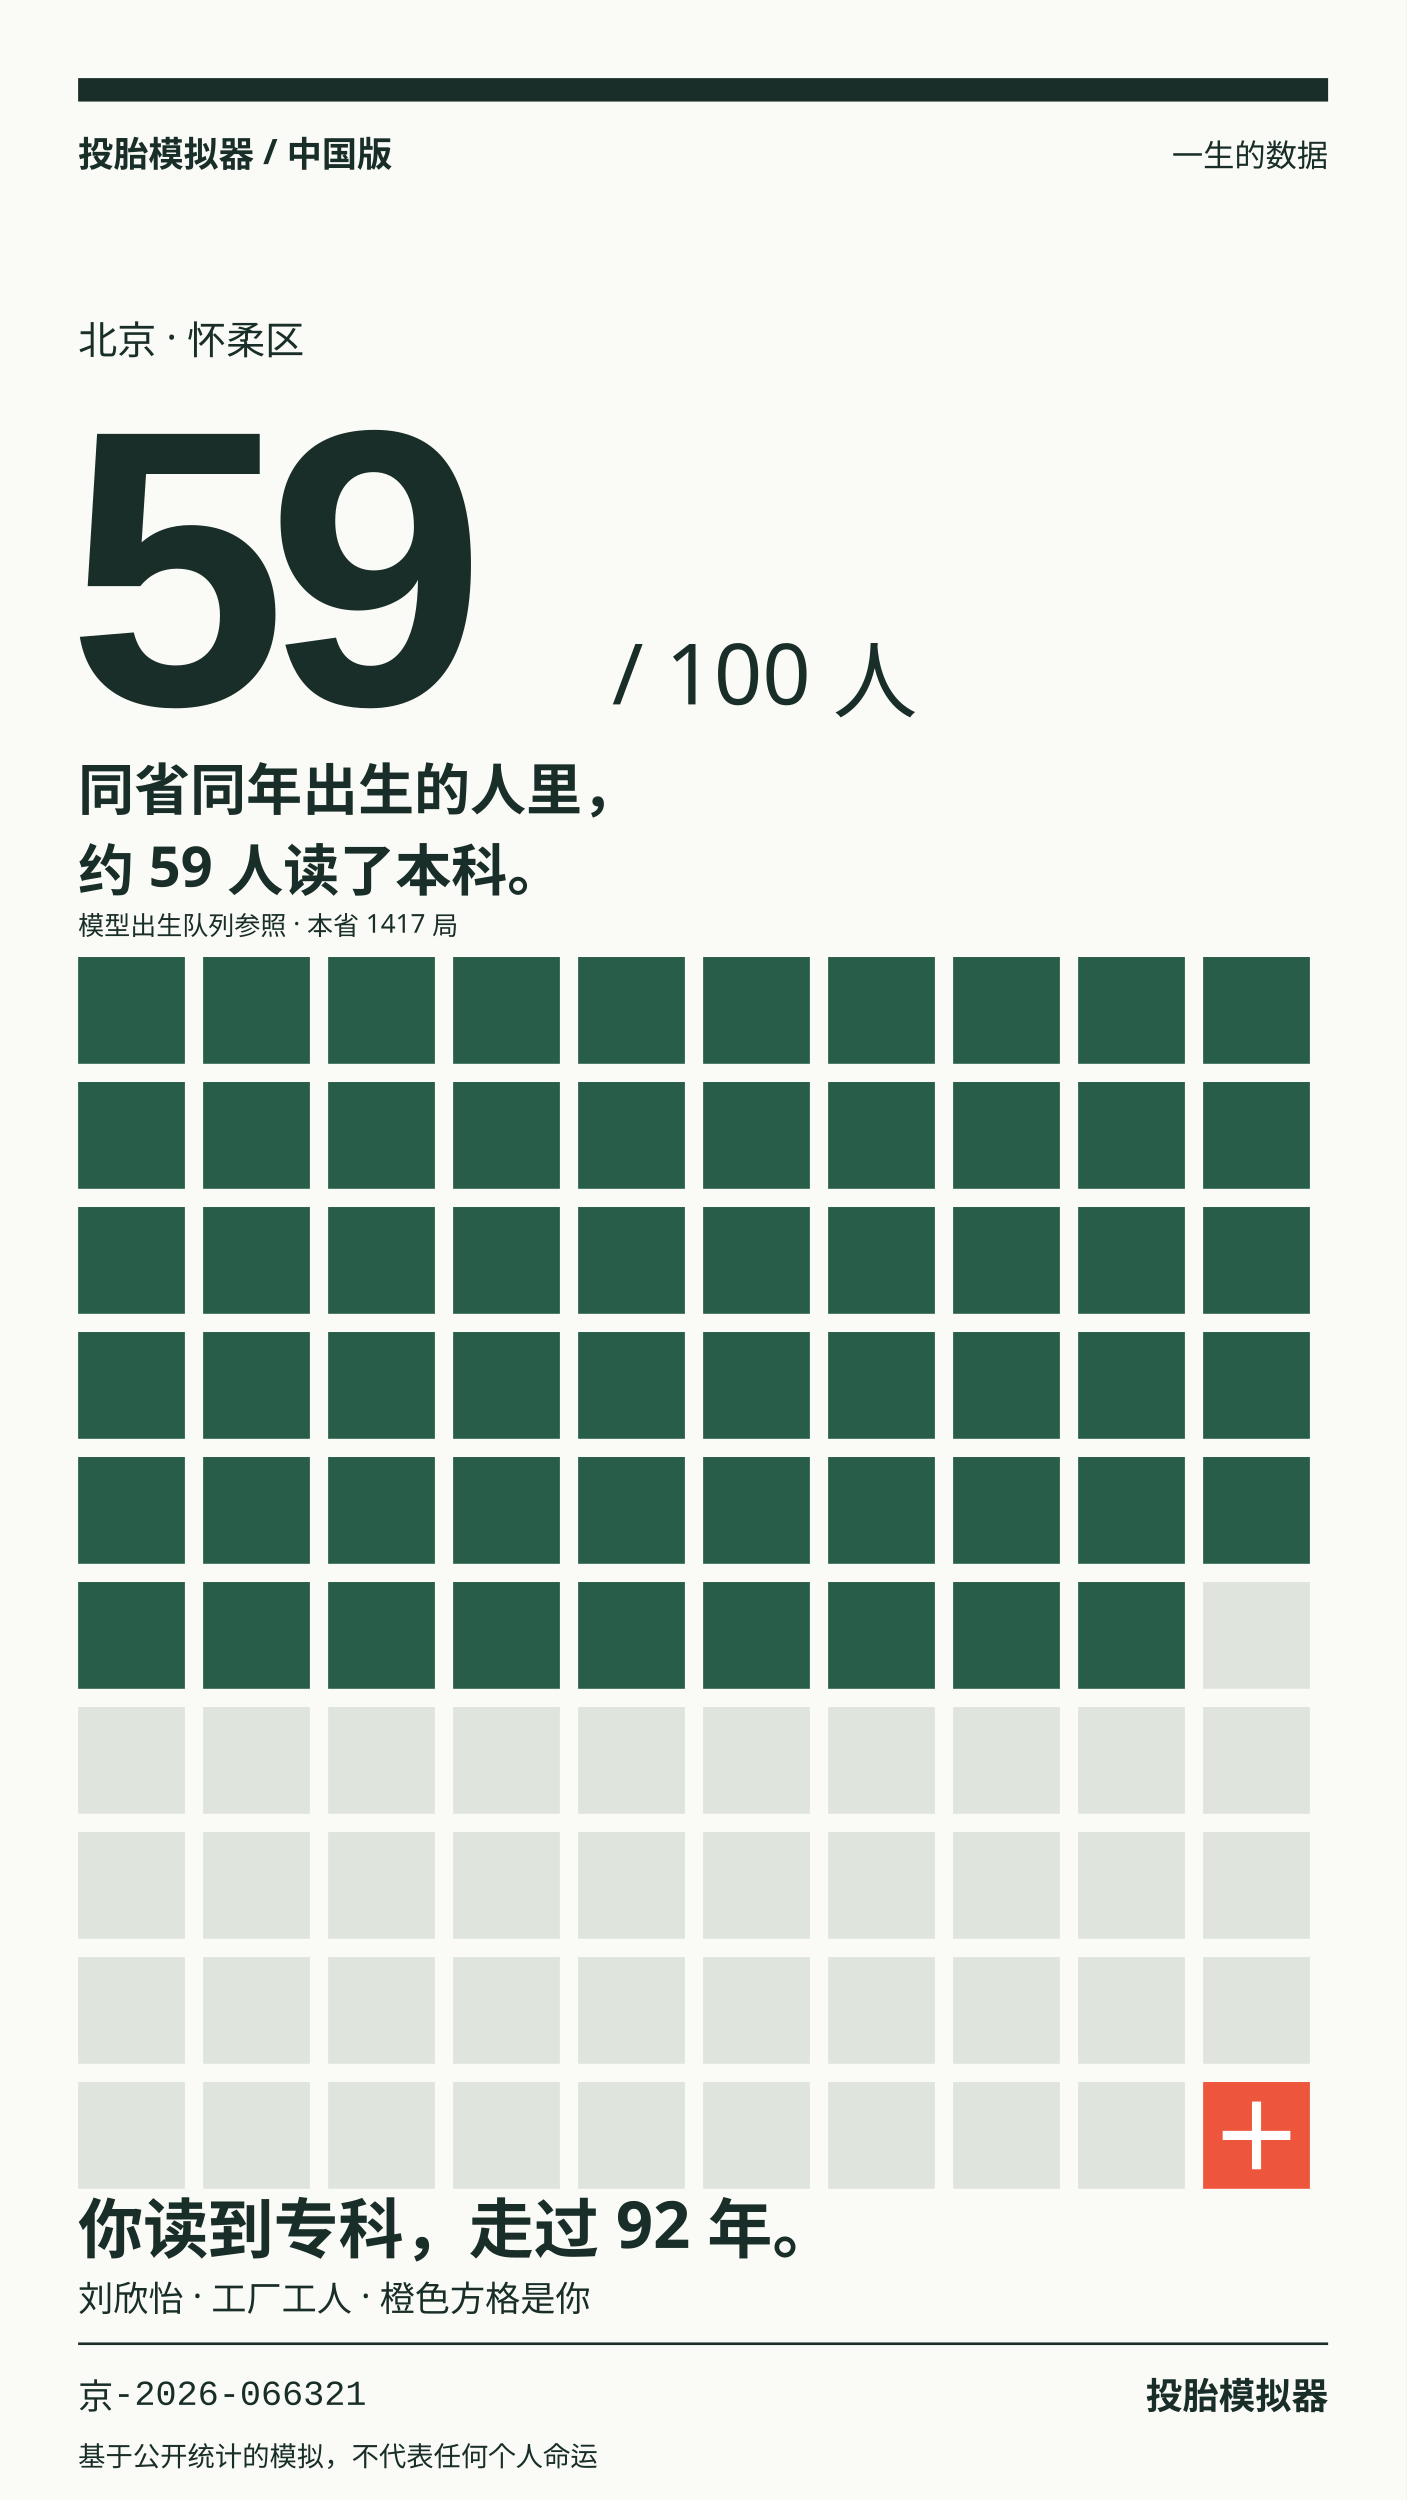
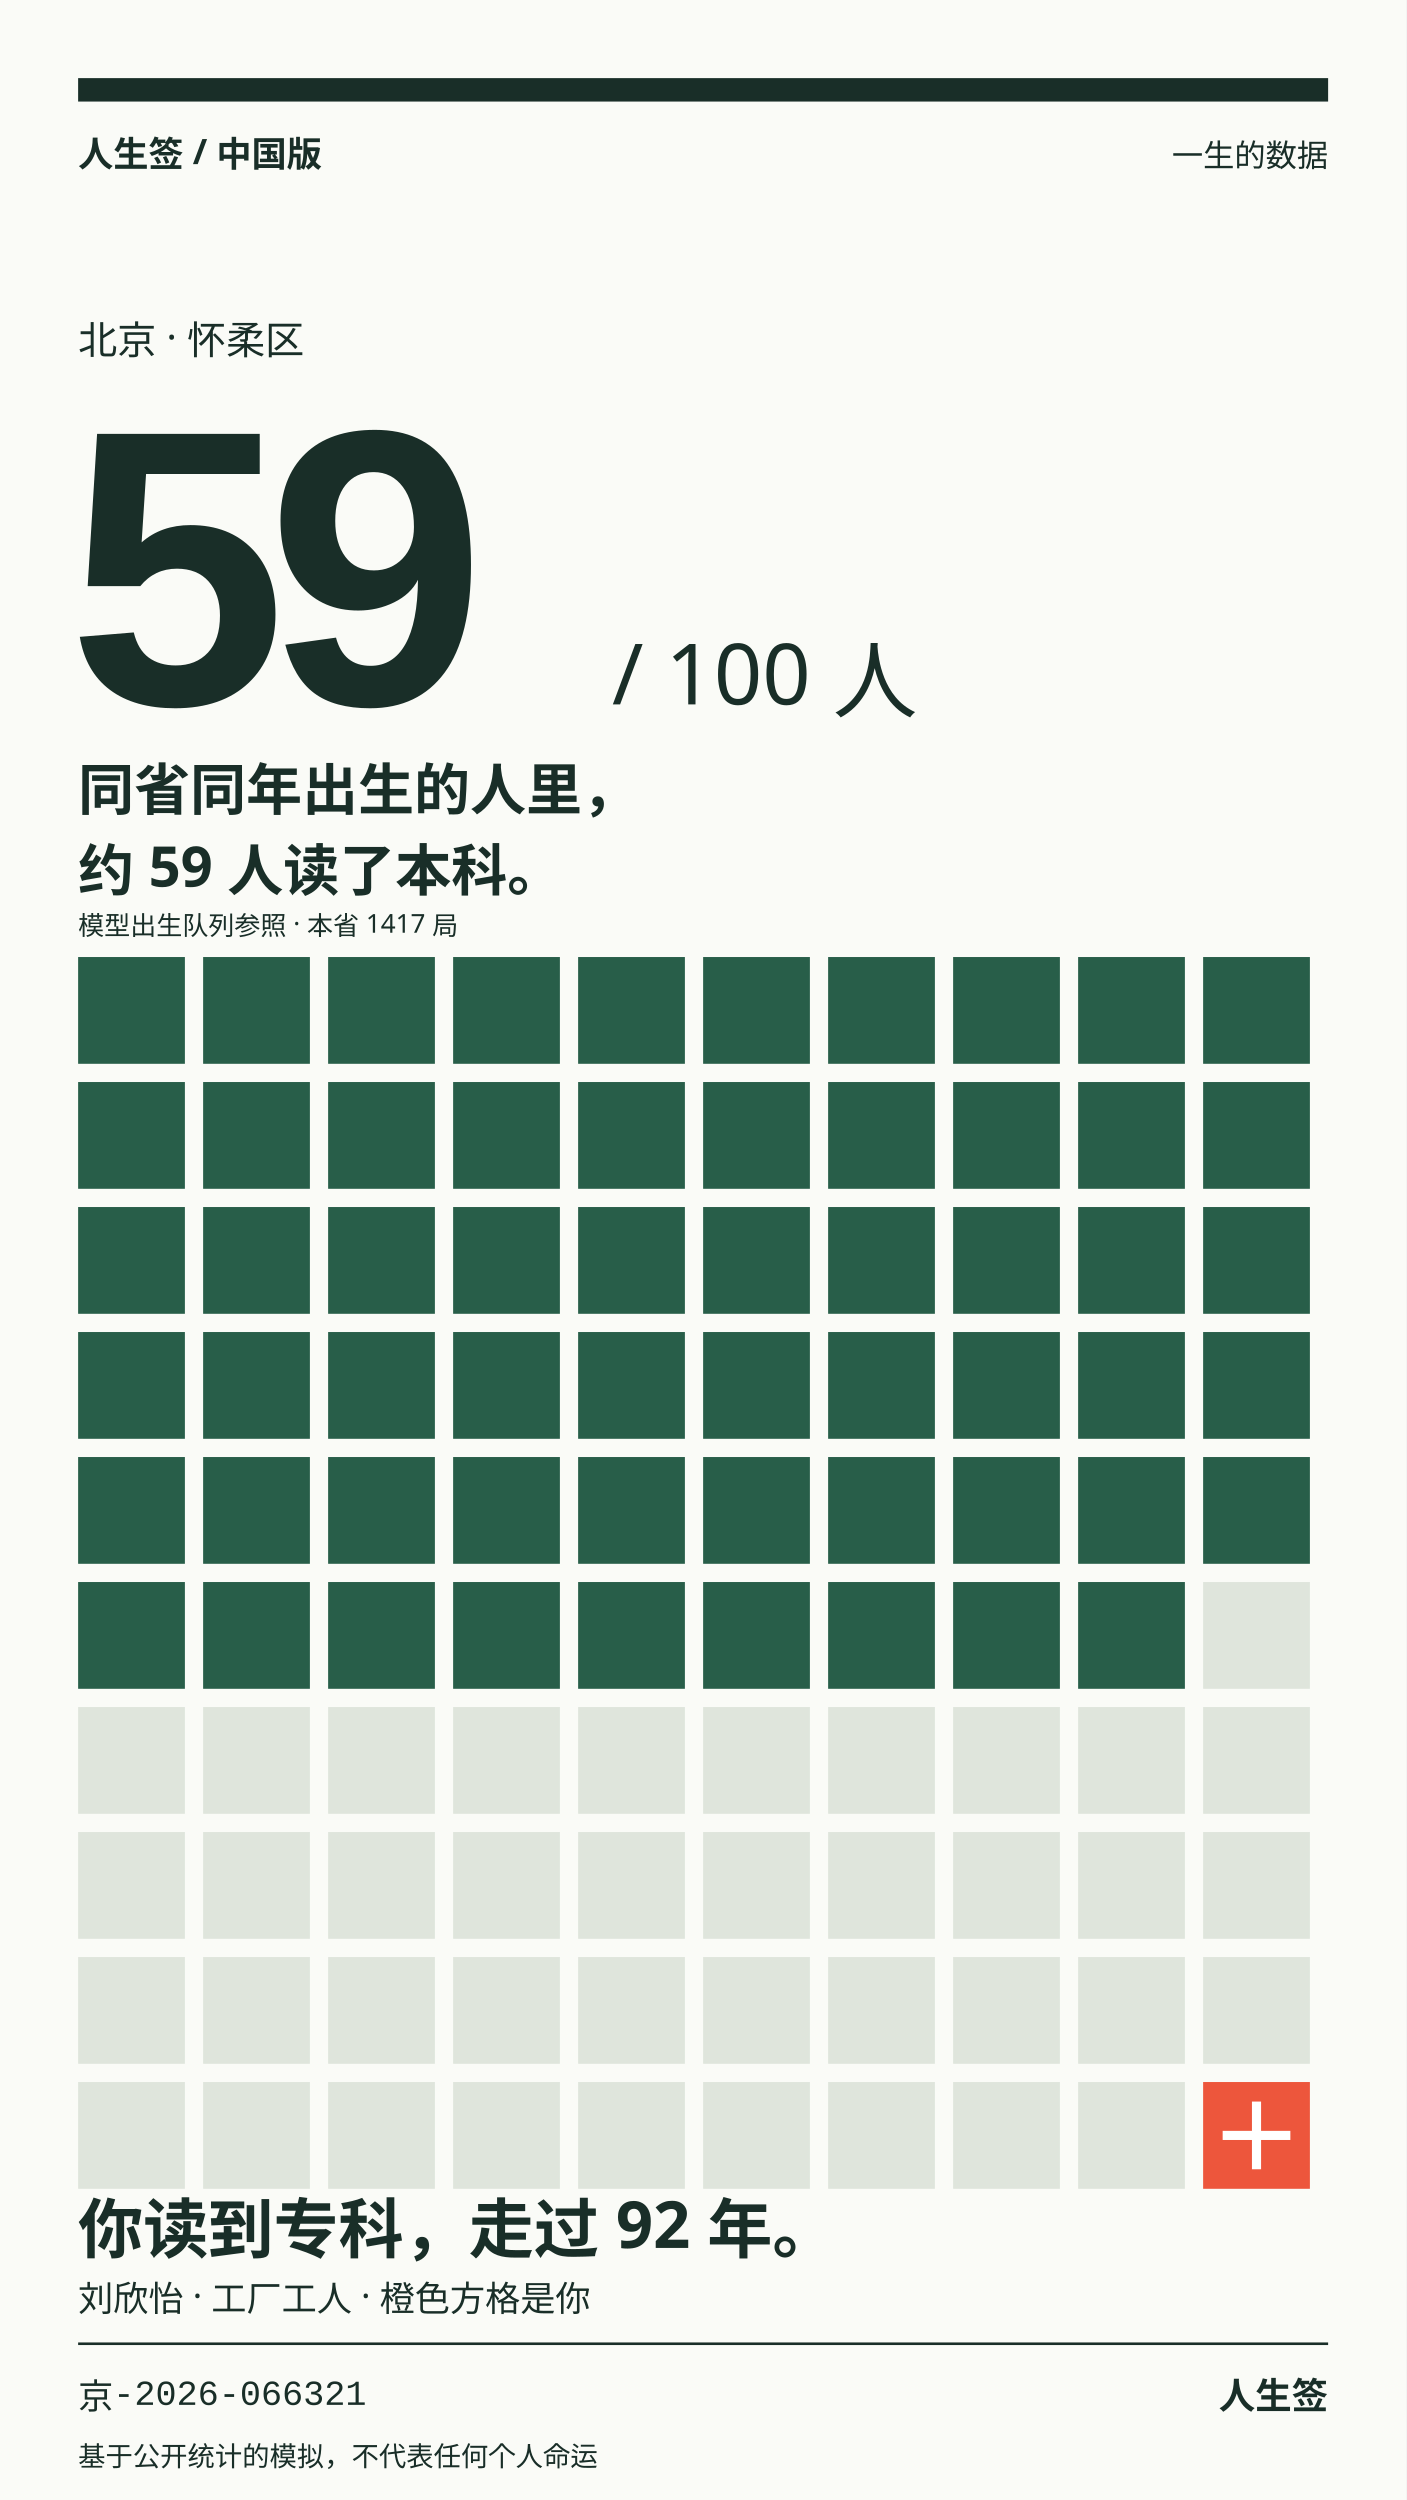
<svg xmlns="http://www.w3.org/2000/svg" width="1080" height="1920" viewBox="0 0 1080 1920">
  <rect width="1080" height="1920" fill="#fafbf7" />
  <g fill="#192e28" font-family="PingFang SC,Microsoft YaHei,Heiti SC,sans-serif">
    <rect x="60" y="60" width="960" height="18" />
-     <text x="60" y="128" font-size="27" font-weight="700">投胎模拟器 / 中国版</text>
+     <text x="60" y="128" font-size="27" font-weight="700">人生签 / 中国版</text>
    <text x="1020" y="128" font-size="24" text-anchor="end">一生的数据</text>
    <text x="60" y="272" font-size="30">北京 · 怀柔区</text>
    <text x="52" y="541" font-size="302" font-family="Arial,sans-serif" font-weight="700" letter-spacing="-15">59</text>
    <text x="470" y="541" font-size="65">/ 100 人</text>
    <text x="60" y="622" font-size="43" font-weight="600">同省同年出生的人里，</text>
    <text x="60" y="684" font-size="43" font-weight="600">约 59 人读了本科。</text>
    <text x="60" y="718" font-size="20">模型出生队列参照 · 本省 1417 局</text>
    <rect x="60" y="735" width="82" height="82" fill="#285e49" />
    <rect x="156" y="735" width="82" height="82" fill="#285e49" />
    <rect x="252" y="735" width="82" height="82" fill="#285e49" />
    <rect x="348" y="735" width="82" height="82" fill="#285e49" />
    <rect x="444" y="735" width="82" height="82" fill="#285e49" />
    <rect x="540" y="735" width="82" height="82" fill="#285e49" />
    <rect x="636" y="735" width="82" height="82" fill="#285e49" />
    <rect x="732" y="735" width="82" height="82" fill="#285e49" />
    <rect x="828" y="735" width="82" height="82" fill="#285e49" />
    <rect x="924" y="735" width="82" height="82" fill="#285e49" />
    <rect x="60" y="831" width="82" height="82" fill="#285e49" />
    <rect x="156" y="831" width="82" height="82" fill="#285e49" />
    <rect x="252" y="831" width="82" height="82" fill="#285e49" />
    <rect x="348" y="831" width="82" height="82" fill="#285e49" />
    <rect x="444" y="831" width="82" height="82" fill="#285e49" />
    <rect x="540" y="831" width="82" height="82" fill="#285e49" />
    <rect x="636" y="831" width="82" height="82" fill="#285e49" />
    <rect x="732" y="831" width="82" height="82" fill="#285e49" />
    <rect x="828" y="831" width="82" height="82" fill="#285e49" />
    <rect x="924" y="831" width="82" height="82" fill="#285e49" />
    <rect x="60" y="927" width="82" height="82" fill="#285e49" />
    <rect x="156" y="927" width="82" height="82" fill="#285e49" />
    <rect x="252" y="927" width="82" height="82" fill="#285e49" />
    <rect x="348" y="927" width="82" height="82" fill="#285e49" />
    <rect x="444" y="927" width="82" height="82" fill="#285e49" />
    <rect x="540" y="927" width="82" height="82" fill="#285e49" />
    <rect x="636" y="927" width="82" height="82" fill="#285e49" />
    <rect x="732" y="927" width="82" height="82" fill="#285e49" />
    <rect x="828" y="927" width="82" height="82" fill="#285e49" />
    <rect x="924" y="927" width="82" height="82" fill="#285e49" />
    <rect x="60" y="1023" width="82" height="82" fill="#285e49" />
    <rect x="156" y="1023" width="82" height="82" fill="#285e49" />
    <rect x="252" y="1023" width="82" height="82" fill="#285e49" />
    <rect x="348" y="1023" width="82" height="82" fill="#285e49" />
    <rect x="444" y="1023" width="82" height="82" fill="#285e49" />
    <rect x="540" y="1023" width="82" height="82" fill="#285e49" />
    <rect x="636" y="1023" width="82" height="82" fill="#285e49" />
    <rect x="732" y="1023" width="82" height="82" fill="#285e49" />
    <rect x="828" y="1023" width="82" height="82" fill="#285e49" />
    <rect x="924" y="1023" width="82" height="82" fill="#285e49" />
    <rect x="60" y="1119" width="82" height="82" fill="#285e49" />
    <rect x="156" y="1119" width="82" height="82" fill="#285e49" />
    <rect x="252" y="1119" width="82" height="82" fill="#285e49" />
    <rect x="348" y="1119" width="82" height="82" fill="#285e49" />
    <rect x="444" y="1119" width="82" height="82" fill="#285e49" />
    <rect x="540" y="1119" width="82" height="82" fill="#285e49" />
    <rect x="636" y="1119" width="82" height="82" fill="#285e49" />
    <rect x="732" y="1119" width="82" height="82" fill="#285e49" />
    <rect x="828" y="1119" width="82" height="82" fill="#285e49" />
    <rect x="924" y="1119" width="82" height="82" fill="#285e49" />
    <rect x="60" y="1215" width="82" height="82" fill="#285e49" />
    <rect x="156" y="1215" width="82" height="82" fill="#285e49" />
    <rect x="252" y="1215" width="82" height="82" fill="#285e49" />
    <rect x="348" y="1215" width="82" height="82" fill="#285e49" />
    <rect x="444" y="1215" width="82" height="82" fill="#285e49" />
    <rect x="540" y="1215" width="82" height="82" fill="#285e49" />
    <rect x="636" y="1215" width="82" height="82" fill="#285e49" />
    <rect x="732" y="1215" width="82" height="82" fill="#285e49" />
    <rect x="828" y="1215" width="82" height="82" fill="#285e49" />
    <rect x="924" y="1215" width="82" height="82" fill="#dfe5dc" />
    <rect x="60" y="1311" width="82" height="82" fill="#dfe5dc" />
    <rect x="156" y="1311" width="82" height="82" fill="#dfe5dc" />
    <rect x="252" y="1311" width="82" height="82" fill="#dfe5dc" />
    <rect x="348" y="1311" width="82" height="82" fill="#dfe5dc" />
    <rect x="444" y="1311" width="82" height="82" fill="#dfe5dc" />
    <rect x="540" y="1311" width="82" height="82" fill="#dfe5dc" />
    <rect x="636" y="1311" width="82" height="82" fill="#dfe5dc" />
    <rect x="732" y="1311" width="82" height="82" fill="#dfe5dc" />
    <rect x="828" y="1311" width="82" height="82" fill="#dfe5dc" />
    <rect x="924" y="1311" width="82" height="82" fill="#dfe5dc" />
    <rect x="60" y="1407" width="82" height="82" fill="#dfe5dc" />
    <rect x="156" y="1407" width="82" height="82" fill="#dfe5dc" />
    <rect x="252" y="1407" width="82" height="82" fill="#dfe5dc" />
    <rect x="348" y="1407" width="82" height="82" fill="#dfe5dc" />
    <rect x="444" y="1407" width="82" height="82" fill="#dfe5dc" />
    <rect x="540" y="1407" width="82" height="82" fill="#dfe5dc" />
    <rect x="636" y="1407" width="82" height="82" fill="#dfe5dc" />
    <rect x="732" y="1407" width="82" height="82" fill="#dfe5dc" />
    <rect x="828" y="1407" width="82" height="82" fill="#dfe5dc" />
    <rect x="924" y="1407" width="82" height="82" fill="#dfe5dc" />
    <rect x="60" y="1503" width="82" height="82" fill="#dfe5dc" />
    <rect x="156" y="1503" width="82" height="82" fill="#dfe5dc" />
    <rect x="252" y="1503" width="82" height="82" fill="#dfe5dc" />
    <rect x="348" y="1503" width="82" height="82" fill="#dfe5dc" />
    <rect x="444" y="1503" width="82" height="82" fill="#dfe5dc" />
    <rect x="540" y="1503" width="82" height="82" fill="#dfe5dc" />
    <rect x="636" y="1503" width="82" height="82" fill="#dfe5dc" />
    <rect x="732" y="1503" width="82" height="82" fill="#dfe5dc" />
    <rect x="828" y="1503" width="82" height="82" fill="#dfe5dc" />
    <rect x="924" y="1503" width="82" height="82" fill="#dfe5dc" />
    <rect x="60" y="1599" width="82" height="82" fill="#dfe5dc" />
    <rect x="156" y="1599" width="82" height="82" fill="#dfe5dc" />
    <rect x="252" y="1599" width="82" height="82" fill="#dfe5dc" />
    <rect x="348" y="1599" width="82" height="82" fill="#dfe5dc" />
    <rect x="444" y="1599" width="82" height="82" fill="#dfe5dc" />
    <rect x="540" y="1599" width="82" height="82" fill="#dfe5dc" />
    <rect x="636" y="1599" width="82" height="82" fill="#dfe5dc" />
    <rect x="732" y="1599" width="82" height="82" fill="#dfe5dc" />
    <rect x="828" y="1599" width="82" height="82" fill="#dfe5dc" />
    <rect x="924" y="1599" width="82" height="82" fill="#ed563c" />
    <path d="M939 1640h52m-26-26v52" stroke="#fff" stroke-width="7" />
    <text x="60" y="1730" font-size="50" font-weight="800">你读到专科，走过 92 年。</text>
    <text x="60" y="1775" font-size="27">刘欣怡 · 工厂工人 · 橙色方格是你</text>
    <path d="M60 1800H1020" stroke="#192e28" stroke-width="2" />
    <text x="60" y="1850" font-size="27" font-family="Menlo,Courier New,monospace">京-2026-066321</text>
-     <text x="1020" y="1850" font-size="28" text-anchor="end" font-weight="700">投胎模拟器</text>
+     <text x="1020" y="1850" font-size="28" text-anchor="end" font-weight="700">人生签</text>
    <text x="60" y="1894" font-size="21">基于公开统计的模拟，不代表任何个人命运</text>
  </g>
</svg>
